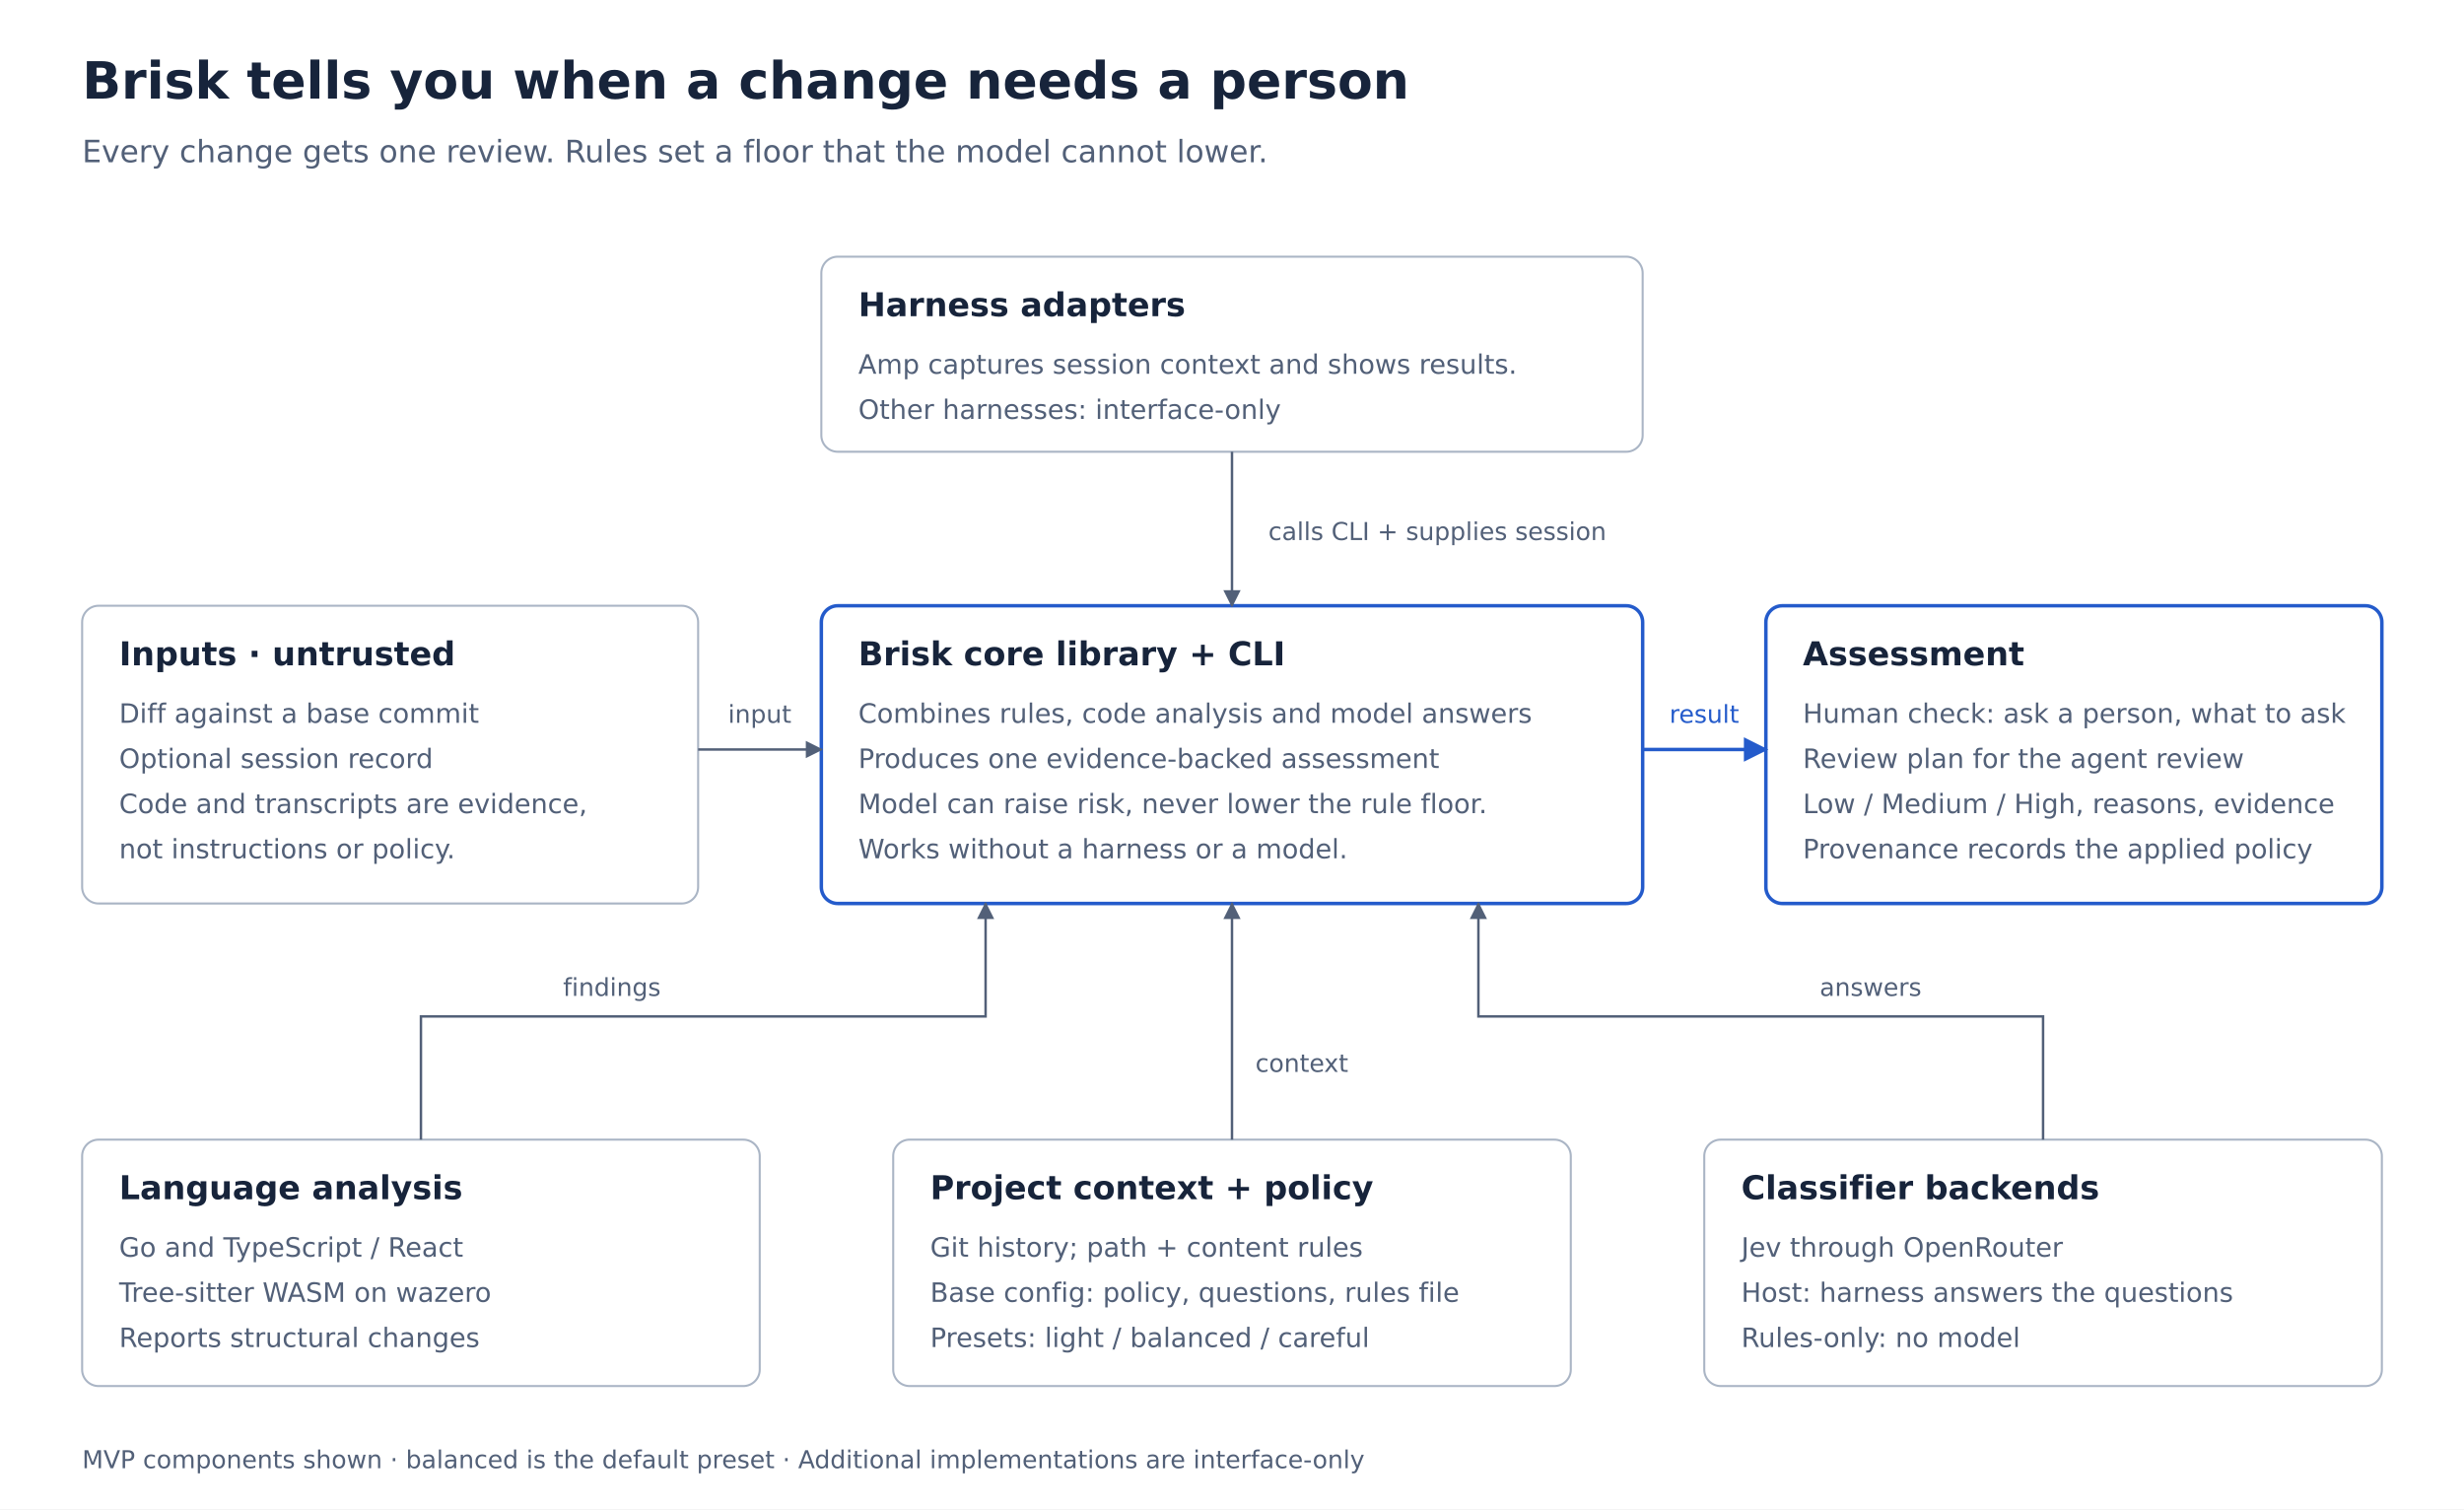
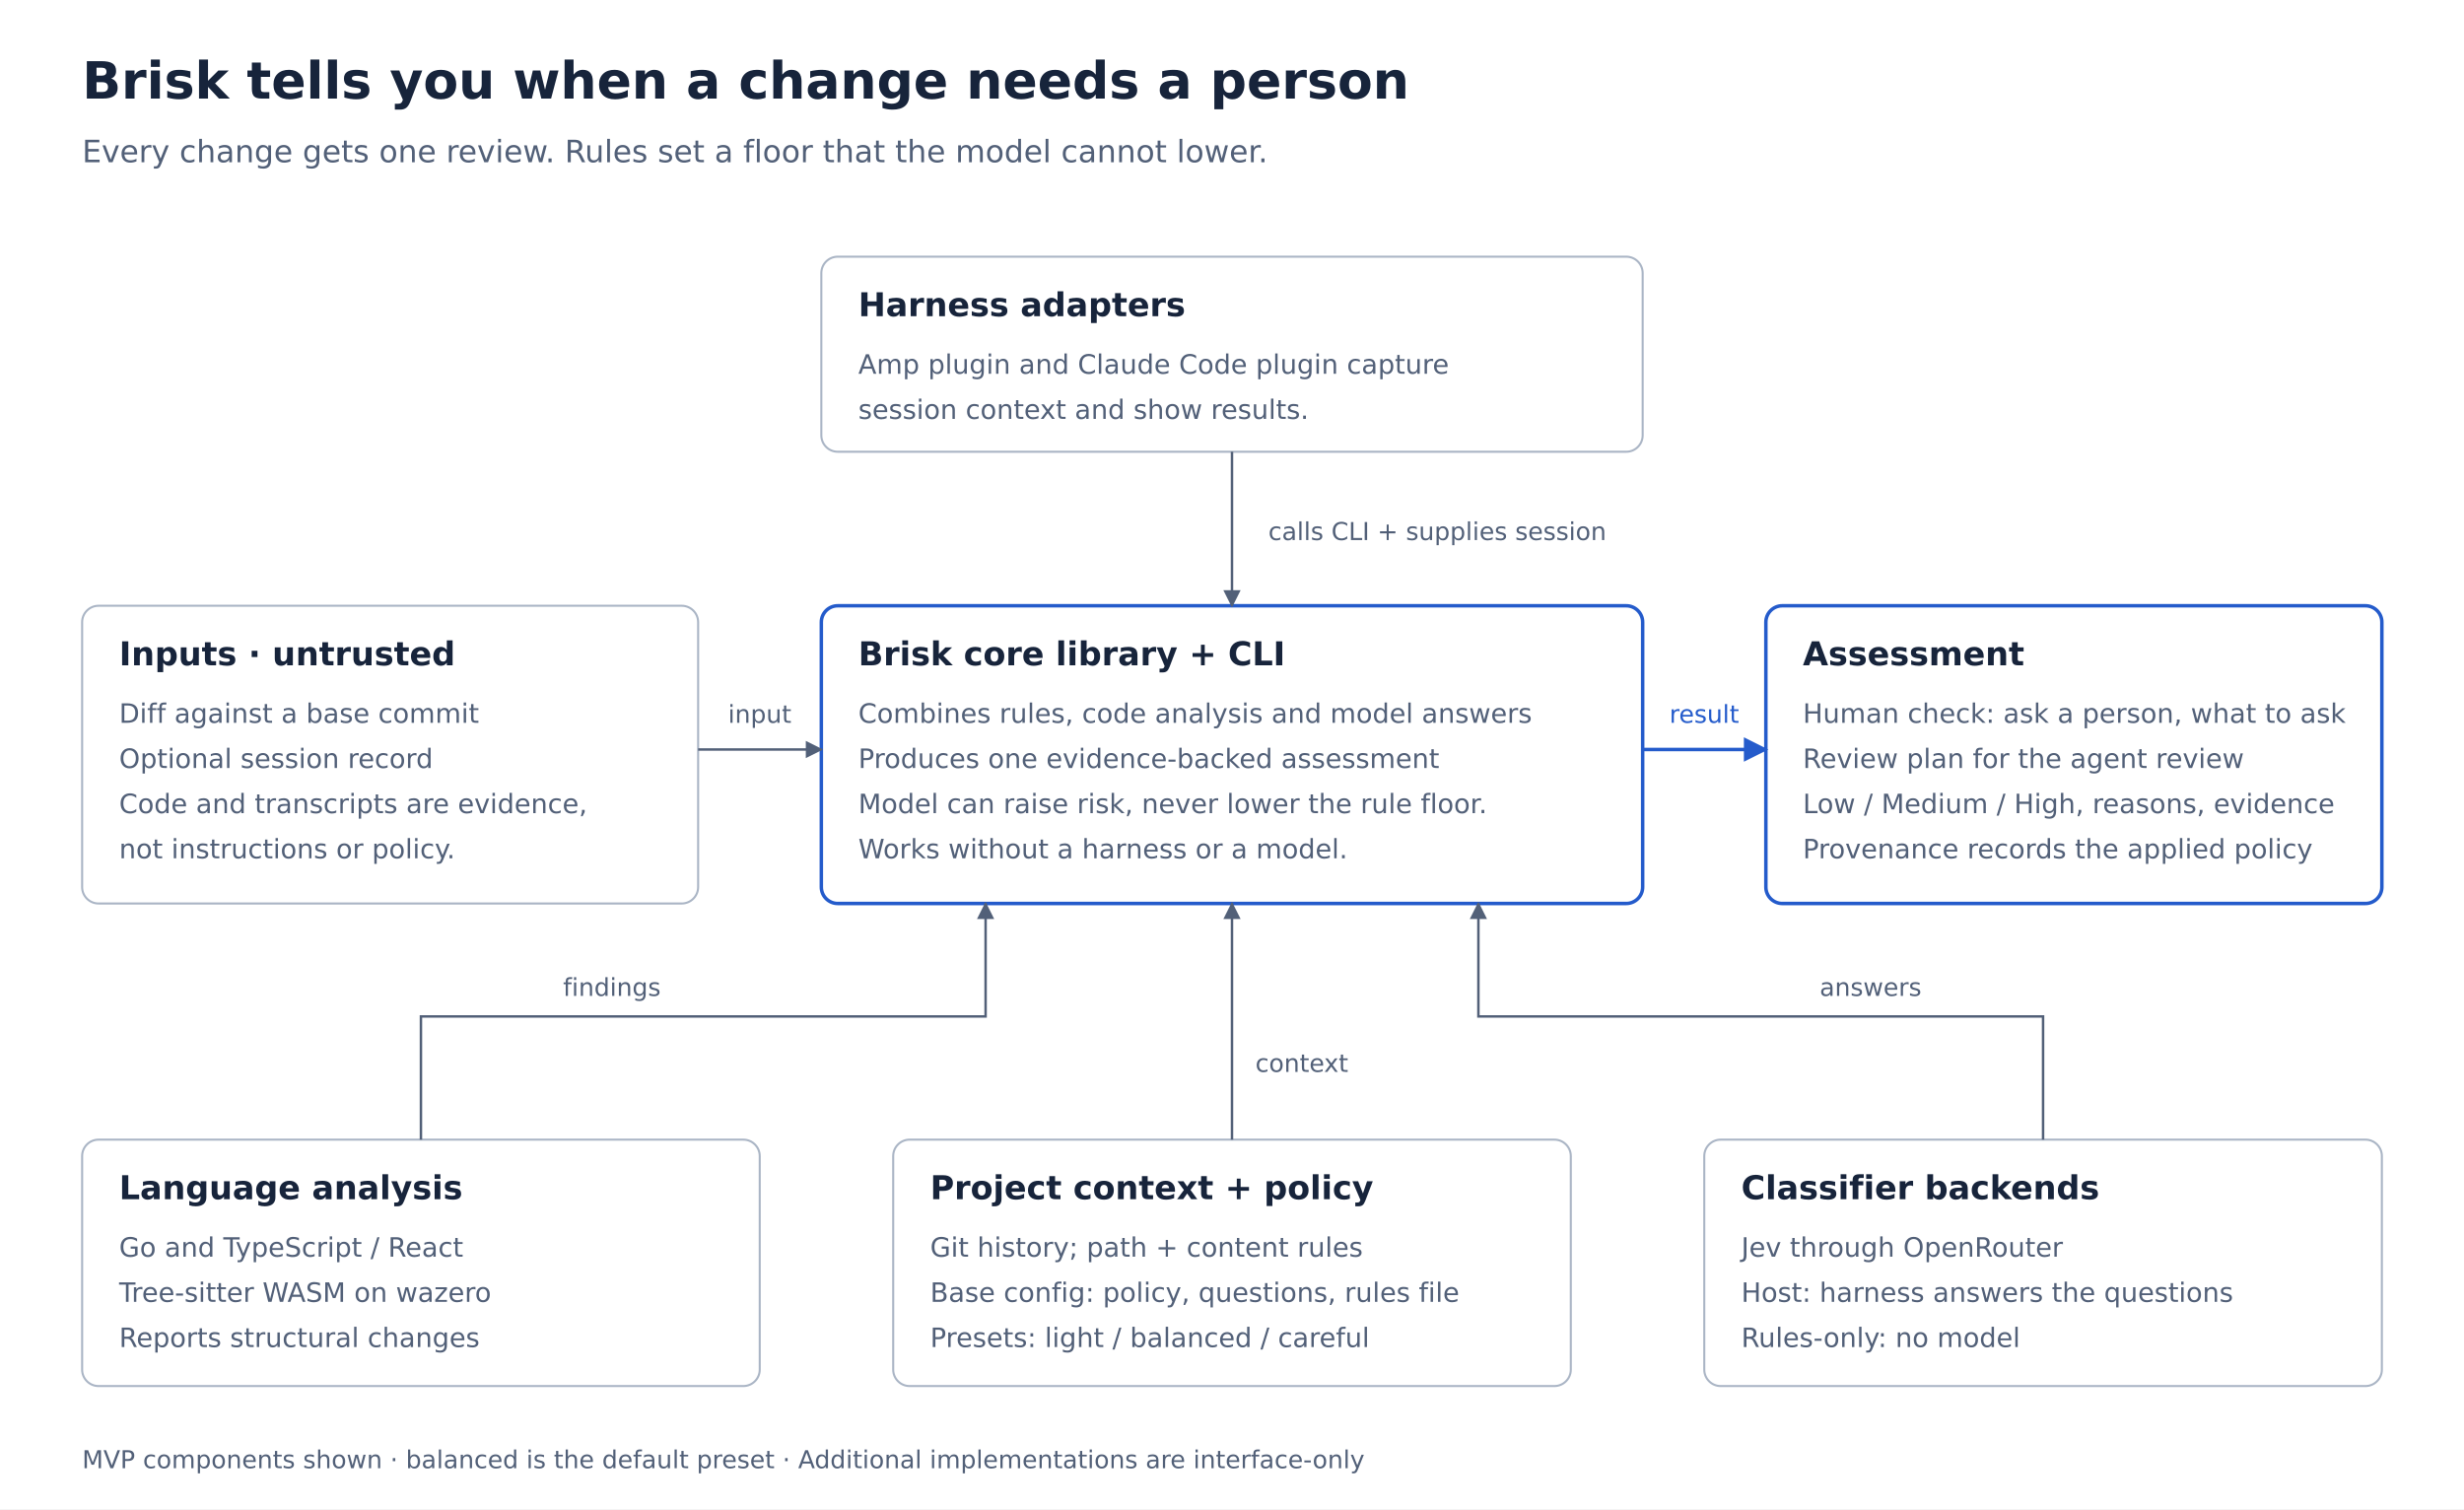
<svg xmlns="http://www.w3.org/2000/svg" width="1200" height="735" viewBox="0 0 1200 735" role="img" aria-labelledby="title description">
  <defs>
    <marker id="arrow" viewBox="0 0 10 10" refX="9" refY="5" markerWidth="7" markerHeight="7" orient="auto-start-reverse">
      <path d="M 0 0 L 10 5 L 0 10 z" fill="#526078" />
    </marker>
    <marker id="blue-arrow" viewBox="0 0 10 10" refX="9" refY="5" markerWidth="7" markerHeight="7" orient="auto-start-reverse">
      <path d="M 0 0 L 10 5 L 0 10 z" fill="#245bcb" />
    </marker>
  </defs>
  <rect width="1200" height="735" fill="white" />
  <g font-family="DejaVu Sans, sans-serif" fill="#17243b">
    <text x="40" y="48" font-size="25" fill="#17243b" font-weight="600" text-anchor="start">Brisk tells you when a change needs a person</text>
    <text x="40" y="79" font-size="15" fill="#526078" font-weight="400" text-anchor="start">Every change gets one review. Rules set a floor that the model cannot lower.</text>
    <rect x="400" y="125" width="400" height="95" rx="8" fill="white" stroke="#aab5c5" stroke-width="1" />
    <text x="418" y="154" font-size="16" fill="#17243b" font-weight="600" text-anchor="start">Harness adapters</text>
-     <text x="418" y="182" font-size="13" fill="#526078" font-weight="400" text-anchor="start">Amp captures session context and shows results.</text>
-     <text x="418" y="204" font-size="13" fill="#526078" font-weight="400" text-anchor="start">Other harnesses: interface-only</text>
+     <text x="418" y="182" font-size="13" fill="#526078" font-weight="400" text-anchor="start">Amp plugin and Claude Code plugin capture</text>
+     <text x="418" y="204" font-size="13" fill="#526078" font-weight="400" text-anchor="start">session context and show results.</text>
    <rect x="40" y="295" width="300" height="145" rx="8" fill="white" stroke="#aab5c5" stroke-width="1" />
    <text x="58" y="324" font-size="16" fill="#17243b" font-weight="600" text-anchor="start">Inputs · untrusted</text>
    <text x="58" y="352" font-size="13" fill="#526078" font-weight="400" text-anchor="start">Diff against a base commit</text>
    <text x="58" y="374" font-size="13" fill="#526078" font-weight="400" text-anchor="start">Optional session record</text>
    <text x="58" y="396" font-size="13" fill="#526078" font-weight="400" text-anchor="start">Code and transcripts are evidence,</text>
    <text x="58" y="418" font-size="13" fill="#526078" font-weight="400" text-anchor="start">not instructions or policy.</text>
    <rect x="400" y="295" width="400" height="145" rx="8" fill="white" stroke="#245bcb" stroke-width="1.7" />
    <text x="418" y="324" font-size="16" fill="#17243b" font-weight="600" text-anchor="start">Brisk core library + CLI</text>
    <text x="418" y="352" font-size="13" fill="#526078" font-weight="400" text-anchor="start">Combines rules, code analysis and model answers</text>
    <text x="418" y="374" font-size="13" fill="#526078" font-weight="400" text-anchor="start">Produces one evidence-backed assessment</text>
    <text x="418" y="396" font-size="13" fill="#526078" font-weight="400" text-anchor="start">Model can raise risk, never lower the rule floor.</text>
    <text x="418" y="418" font-size="13" fill="#526078" font-weight="400" text-anchor="start">Works without a harness or a model.</text>
    <rect x="860" y="295" width="300" height="145" rx="8" fill="white" stroke="#245bcb" stroke-width="1.7" />
    <text x="878" y="324" font-size="16" fill="#17243b" font-weight="600" text-anchor="start">Assessment</text>
    <text x="878" y="352" font-size="13" fill="#526078" font-weight="400" text-anchor="start">Human check: ask a person, what to ask</text>
    <text x="878" y="374" font-size="13" fill="#526078" font-weight="400" text-anchor="start">Review plan for the agent review</text>
    <text x="878" y="396" font-size="13" fill="#526078" font-weight="400" text-anchor="start">Low / Medium / High, reasons, evidence</text>
    <text x="878" y="418" font-size="13" fill="#526078" font-weight="400" text-anchor="start">Provenance records the applied policy</text>
    <polyline points="600,220 600,295" fill="none" stroke="#526078" stroke-width="1.2" marker-end="url(#arrow)" />
    <g paint-order="stroke" stroke="white" stroke-width="5">
      <text x="700" y="263" font-size="12" fill="#526078" font-weight="400" text-anchor="middle">calls CLI + supplies session</text>
    </g>
    <polyline points="340,365 400,365" fill="none" stroke="#526078" stroke-width="1.2" marker-end="url(#arrow)" />
    <g paint-order="stroke" stroke="white" stroke-width="5">
      <text x="370" y="352" font-size="12" fill="#526078" font-weight="400" text-anchor="middle">input</text>
    </g>
    <polyline points="800,365 860,365" fill="none" stroke="#245bcb" stroke-width="1.7" marker-end="url(#blue-arrow)" />
    <g paint-order="stroke" stroke="white" stroke-width="5">
      <text x="830" y="352" font-size="12" fill="#245bcb" font-weight="400" text-anchor="middle">result</text>
    </g>
    <rect x="40" y="555" width="330" height="120" rx="8" fill="white" stroke="#aab5c5" stroke-width="1" />
    <text x="58" y="584" font-size="16" fill="#17243b" font-weight="600" text-anchor="start">Language analysis</text>
    <text x="58" y="612" font-size="13" fill="#526078" font-weight="400" text-anchor="start">Go and TypeScript / React</text>
    <text x="58" y="634" font-size="13" fill="#526078" font-weight="400" text-anchor="start">Tree-sitter WASM on wazero</text>
    <text x="58" y="656" font-size="13" fill="#526078" font-weight="400" text-anchor="start">Reports structural changes</text>
    <rect x="435" y="555" width="330" height="120" rx="8" fill="white" stroke="#aab5c5" stroke-width="1" />
    <text x="453" y="584" font-size="16" fill="#17243b" font-weight="600" text-anchor="start">Project context + policy</text>
    <text x="453" y="612" font-size="13" fill="#526078" font-weight="400" text-anchor="start">Git history; path + content rules</text>
    <text x="453" y="634" font-size="13" fill="#526078" font-weight="400" text-anchor="start">Base config: policy, questions, rules file</text>
    <text x="453" y="656" font-size="13" fill="#526078" font-weight="400" text-anchor="start">Presets: light / balanced / careful</text>
    <rect x="830" y="555" width="330" height="120" rx="8" fill="white" stroke="#aab5c5" stroke-width="1" />
    <text x="848" y="584" font-size="16" fill="#17243b" font-weight="600" text-anchor="start">Classifier backends</text>
    <text x="848" y="612" font-size="13" fill="#526078" font-weight="400" text-anchor="start">Jev through OpenRouter</text>
    <text x="848" y="634" font-size="13" fill="#526078" font-weight="400" text-anchor="start">Host: harness answers the questions</text>
    <text x="848" y="656" font-size="13" fill="#526078" font-weight="400" text-anchor="start">Rules-only: no model</text>
    <polyline points="205,555 205,495 480,495 480,440" fill="none" stroke="#526078" stroke-width="1.2" marker-end="url(#arrow)" />
    <g paint-order="stroke" stroke="white" stroke-width="5">
      <text x="298" y="485" font-size="12" fill="#526078" font-weight="400" text-anchor="middle">findings</text>
    </g>
    <polyline points="600,555 600,440" fill="none" stroke="#526078" stroke-width="1.2" marker-end="url(#arrow)" />
    <g paint-order="stroke" stroke="white" stroke-width="5">
      <text x="634" y="522" font-size="12" fill="#526078" font-weight="400" text-anchor="middle">context</text>
    </g>
    <polyline points="995,555 995,495 720,495 720,440" fill="none" stroke="#526078" stroke-width="1.2" marker-end="url(#arrow)" />
    <g paint-order="stroke" stroke="white" stroke-width="5">
      <text x="911" y="485" font-size="12" fill="#526078" font-weight="400" text-anchor="middle">answers</text>
    </g>
    <text x="40" y="715" font-size="12" fill="#526078" font-weight="400" text-anchor="start">MVP components shown · balanced is the default preset · Additional implementations are interface-only</text>
  </g>
</svg>
